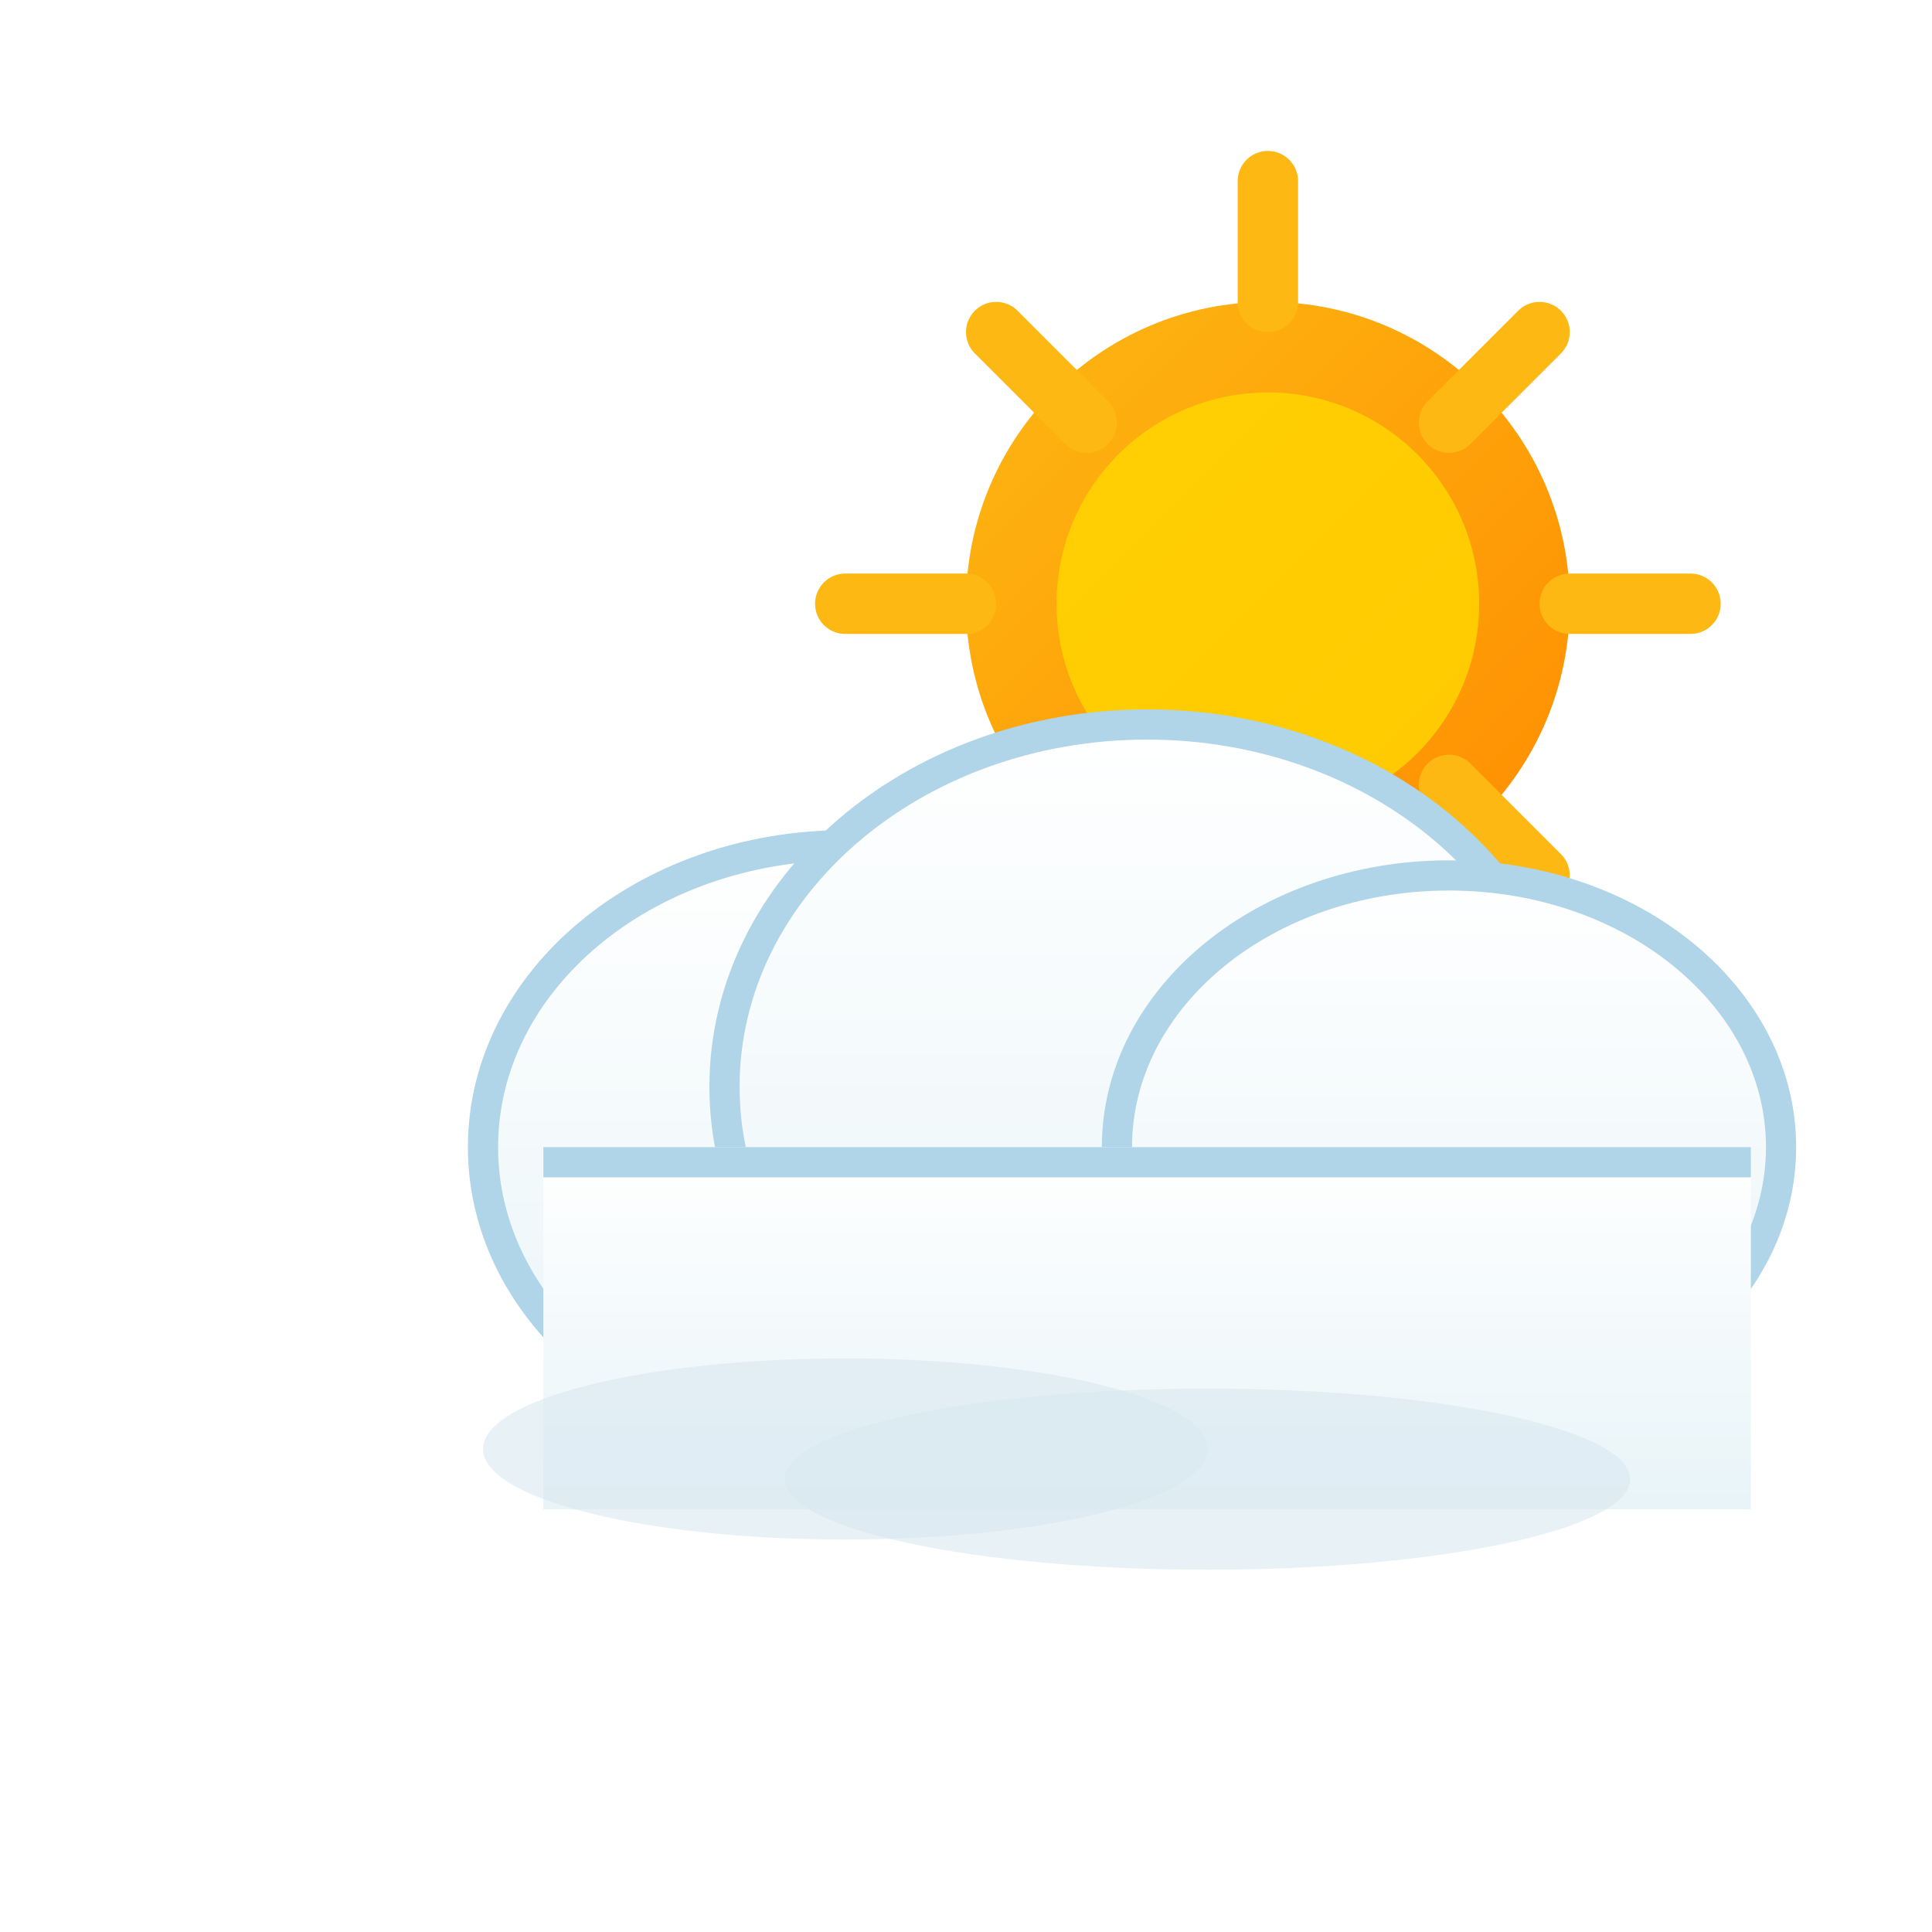
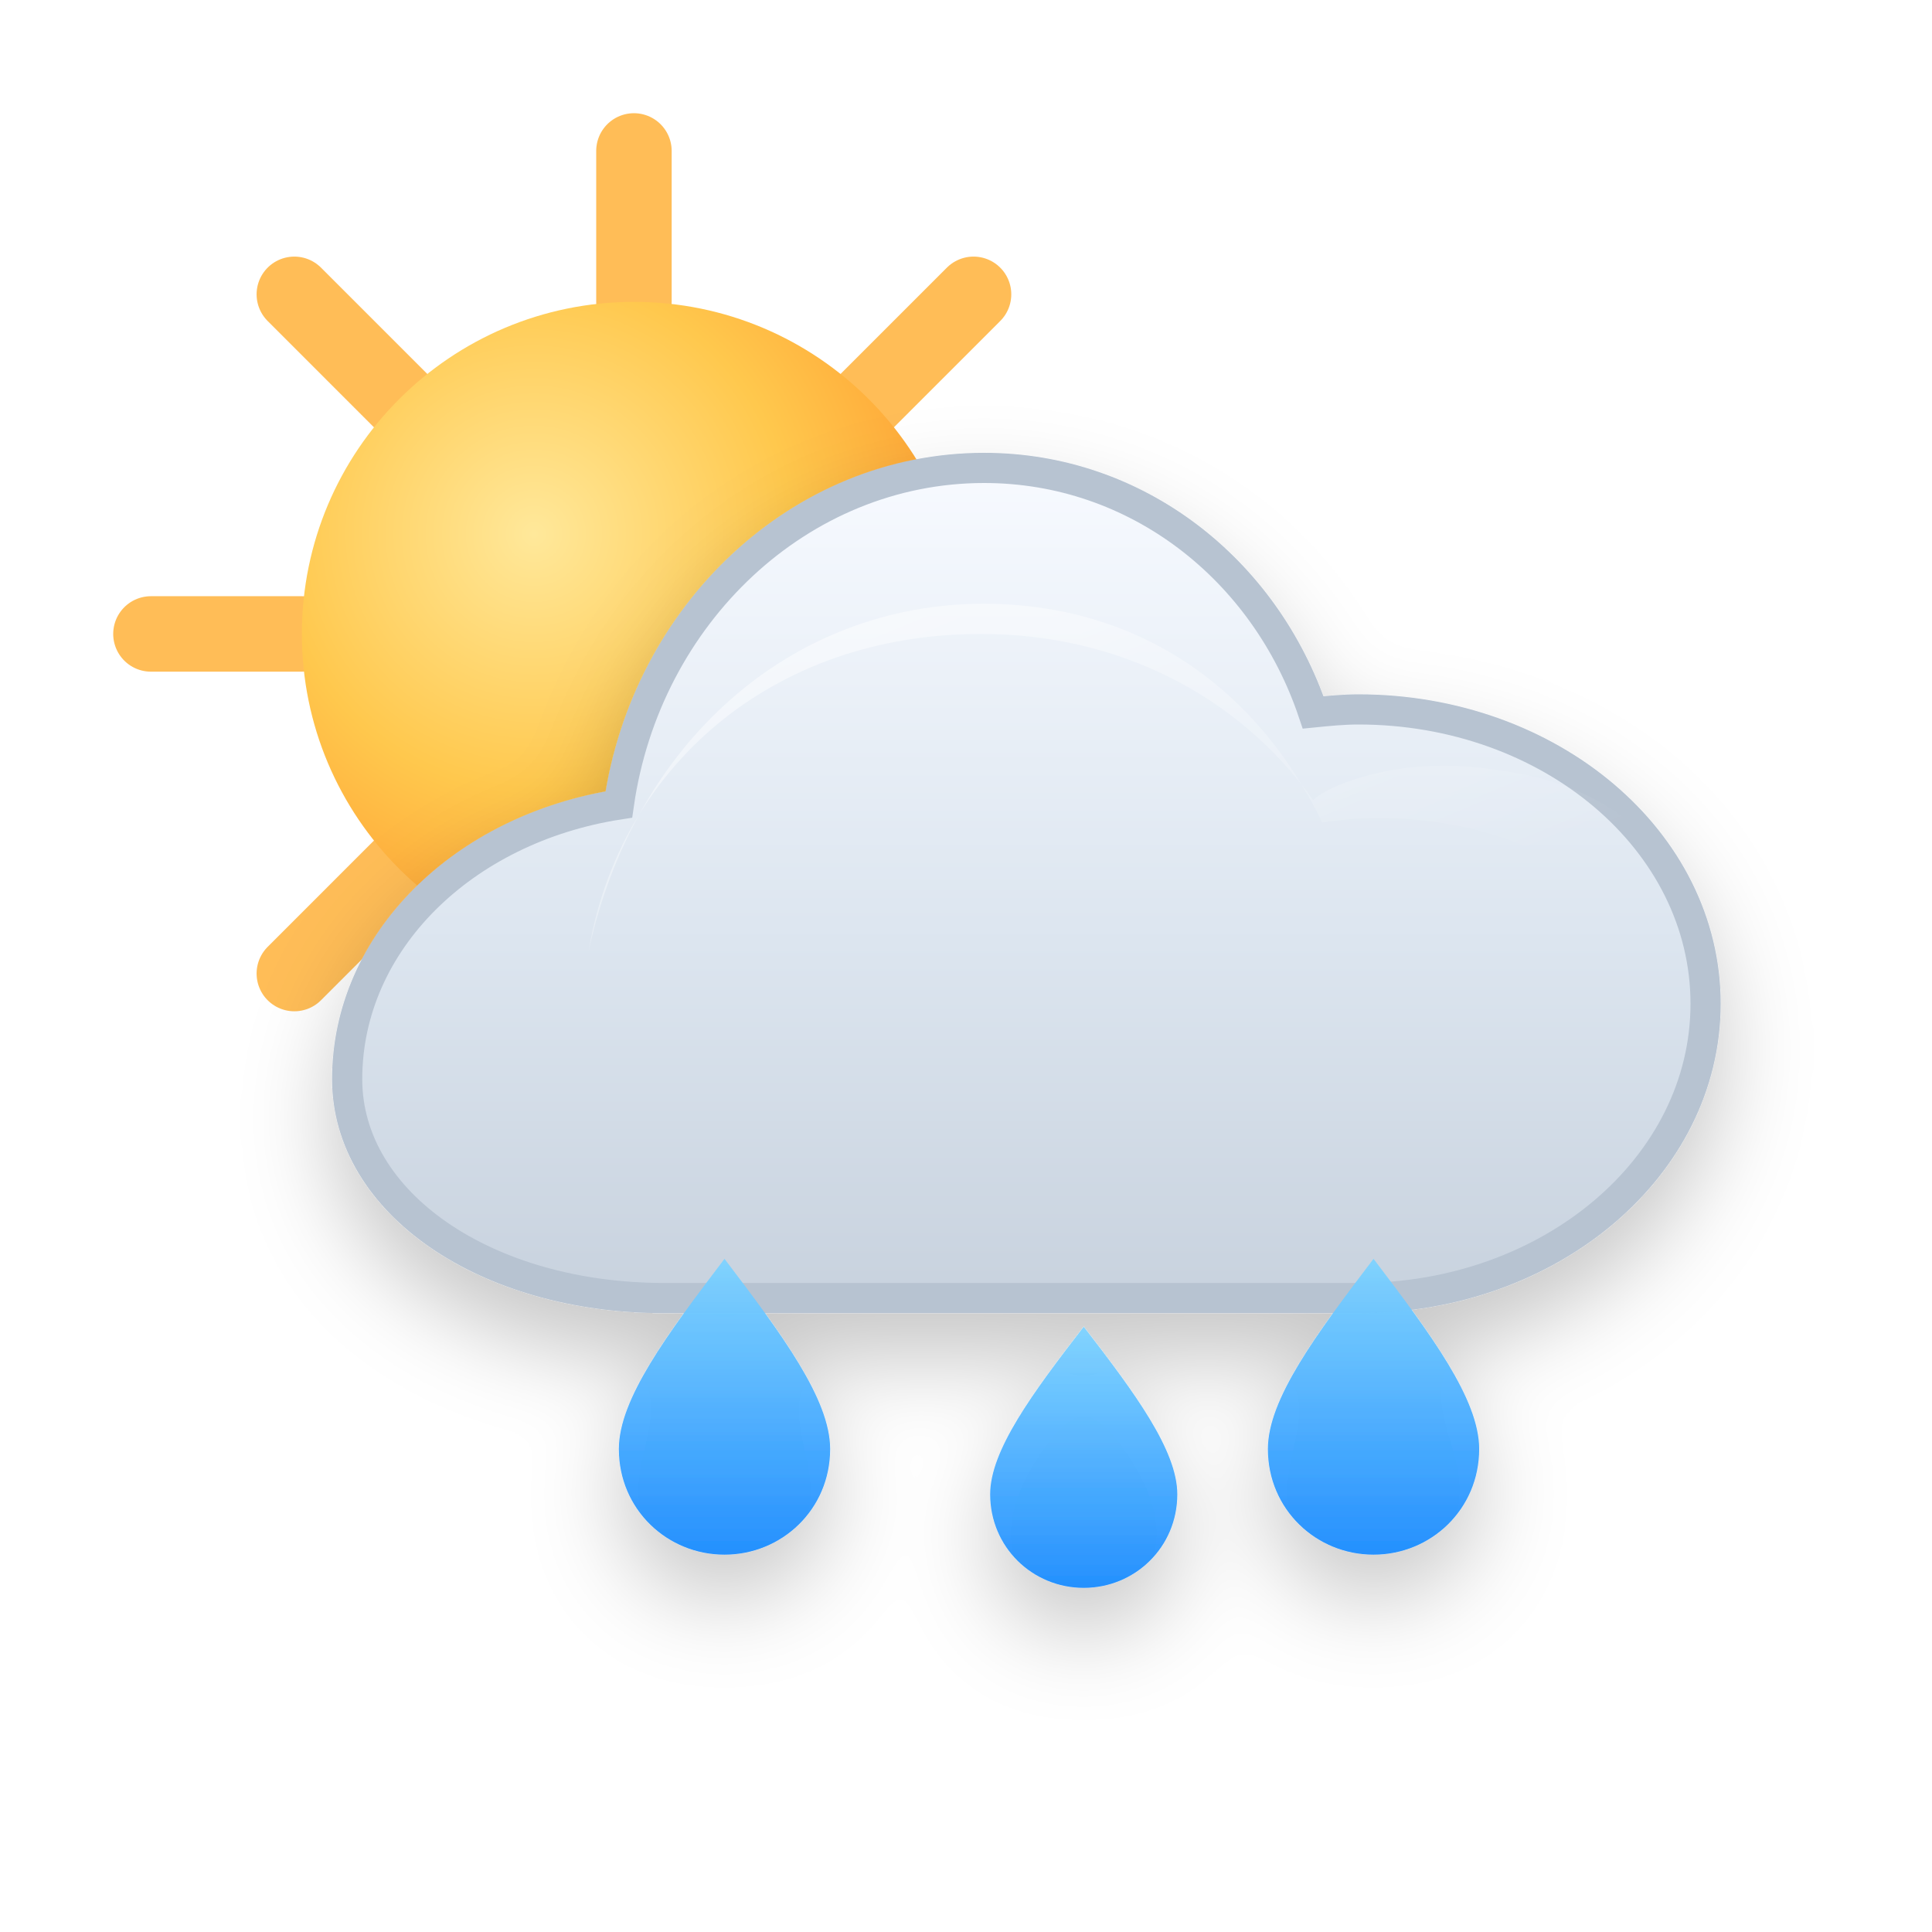
- <svg xmlns="http://www.w3.org/2000/svg" viewBox="0 0 64 64" width="64" height="64">
+ <svg xmlns="http://www.w3.org/2000/svg" viewBox="0 0 128 128" width="128" height="128" role="img" aria-label="Previsão do tempo">
  <defs>
-     <linearGradient id="sunGradient" x1="0%" y1="0%" x2="100%" y2="100%">
-       <stop offset="0%" style="stop-color:#FDB813;stop-opacity:1" />
-       <stop offset="100%" style="stop-color:#FF8C00;stop-opacity:1" />
+     <radialGradient id="gSun" cx="35%" cy="35%" r="70%">
+       <stop offset="0%" stop-color="#FFE89A" />
+       <stop offset="55%" stop-color="#FFC84D" />
+       <stop offset="100%" stop-color="#FF9B2F" />
+     </radialGradient>
+     <linearGradient id="gCloud" x1="0" y1="0" x2="0" y2="1">
+       <stop offset="0%" stop-color="#F7FAFF" />
+       <stop offset="55%" stop-color="#DDE6F0" />
+       <stop offset="100%" stop-color="#C8D2DE" />
    </linearGradient>
-     <linearGradient id="cloudGradient" x1="0%" y1="0%" x2="0%" y2="100%">
-       <stop offset="0%" style="stop-color:#FFFFFF;stop-opacity:1" />
-       <stop offset="100%" style="stop-color:#E8F4F8;stop-opacity:1" />
+     <linearGradient id="gCloudHighlight" x1="0" y1="0" x2="1" y2="1">
+       <stop offset="0%" stop-color="#FFFFFF" stop-opacity="0.85" />
+       <stop offset="70%" stop-color="#FFFFFF" stop-opacity="0" />
    </linearGradient>
+     <linearGradient id="gRain" x1="0" y1="0" x2="0" y2="1">
+       <stop offset="0%" stop-color="#7ED3FF" />
+       <stop offset="100%" stop-color="#1C8CFF" />
+     </linearGradient>
+     <filter id="fShadow" x="-30%" y="-30%" width="160%" height="160%">
+       <feGaussianBlur in="SourceAlpha" stdDeviation="3" result="b" />
+       <feOffset in="b" dx="0" dy="3" result="o" />
+       <feColorMatrix in="o" type="matrix" values="0 0 0 0 0                 0 0 0 0 0                 0 0 0 0 0                 0 0 0 .22 0" result="s" />
+       <feMerge>
+         <feMergeNode in="s" />
+         <feMergeNode in="SourceGraphic" />
+       </feMerge>
+     </filter>
  </defs>
-   <circle cx="42" cy="20" r="10" fill="url(#sunGradient)" />
-   <circle cx="42" cy="20" r="7" fill="#FFD700" opacity="0.8" />
-   <line x1="42" y1="6" x2="42" y2="10" stroke="#FDB813" stroke-width="2" stroke-linecap="round" />
-   <line x1="42" y1="30" x2="42" y2="34" stroke="#FDB813" stroke-width="2" stroke-linecap="round" />
-   <line x1="28" y1="20" x2="32" y2="20" stroke="#FDB813" stroke-width="2" stroke-linecap="round" />
-   <line x1="52" y1="20" x2="56" y2="20" stroke="#FDB813" stroke-width="2" stroke-linecap="round" />
-   <line x1="33" y1="11" x2="36" y2="14" stroke="#FDB813" stroke-width="2" stroke-linecap="round" />
-   <line x1="48" y1="26" x2="51" y2="29" stroke="#FDB813" stroke-width="2" stroke-linecap="round" />
-   <line x1="51" y1="11" x2="48" y2="14" stroke="#FDB813" stroke-width="2" stroke-linecap="round" />
-   <line x1="36" y1="26" x2="33" y2="29" stroke="#FDB813" stroke-width="2" stroke-linecap="round" />
-   <ellipse cx="28" cy="38" rx="12" ry="10" fill="url(#cloudGradient)" stroke="#B0D4E8" stroke-width="1" />
-   <ellipse cx="38" cy="36" rx="14" ry="12" fill="url(#cloudGradient)" stroke="#B0D4E8" stroke-width="1" />
-   <ellipse cx="48" cy="38" rx="11" ry="9" fill="url(#cloudGradient)" stroke="#B0D4E8" stroke-width="1" />
-   <rect x="18" y="38" width="40" height="12" fill="url(#cloudGradient)" />
-   <rect x="18" y="38" width="40" height="1" fill="#B0D4E8" />
-   <ellipse cx="28" cy="48" rx="12" ry="3" fill="#D8E8F0" opacity="0.6" />
-   <ellipse cx="40" cy="49" rx="14" ry="3" fill="#D8E8F0" opacity="0.6" />
+   <g stroke="#FFB23A" stroke-width="5" stroke-linecap="round" opacity="0.85">
+     <path d="M42 10v10" />
+     <path d="M42 64v10" />
+     <path d="M10 42h10" />
+     <path d="M64 42h10" />
+     <path d="M19.5 19.5l7.5 7.5" />
+     <path d="M57 57l7.5 7.5" />
+     <path d="M64.5 19.5L57 27" />
+     <path d="M27 57l-7.5 7.5" />
+   </g>
+   <circle cx="42" cy="42" r="22" fill="url(#gSun)" />
+   <g filter="url(#fShadow)">
+     <path fill="url(#gCloud)" stroke="#B7C3D1" stroke-width="2" d="M44 86h46c12.7 0 23-8.7 23-19.5S102.7 47 90 47c-1 0-2 .1-3 .2C83.8 37.7 75.3 31 65.2 31          53 31 42.8 40.7 41 53.3c-10.3 1.6-18 9.1-18 18.2C23 79.7 32.2 86 44 86z" />
+     <path fill="url(#gCloudHighlight)" opacity="0.7" d="M39 63c2-12 12-21 26-21 9 0 17 4 22 11 1-1 6-3 12-2 9 1 14 7 14 14          0 2-.6 4-1.5 5.8 0-9.5-8.5-16.6-20.2-16.6-1.2 0-2.5.1-3.7.3C83 45 74.8 40 65.2 40          52.4 40 42 49.2 39 63z" />
+     <g fill="url(#gRain)" opacity="0.95">
+       <path d="M55 96c0 4-3.2 7-7 7s-7-3-7-7c0-3.3 3.2-7.6 7-12.6 3.8 5 7 9.3 7 12.6z" />
+       <path d="M78 99c0 3.5-2.8 6.2-6.2 6.2S65.6 102.5 65.6 99c0-2.9 2.8-6.7 6.2-11.1 3.4 4.4 6.2 8.2 6.2 11.1z" />
+       <path d="M98 96c0 4-3.2 7-7 7s-7-3-7-7c0-3.3 3.2-7.6 7-12.6 3.8 5 7 9.3 7 12.6z" />
+     </g>
+   </g>
</svg>
